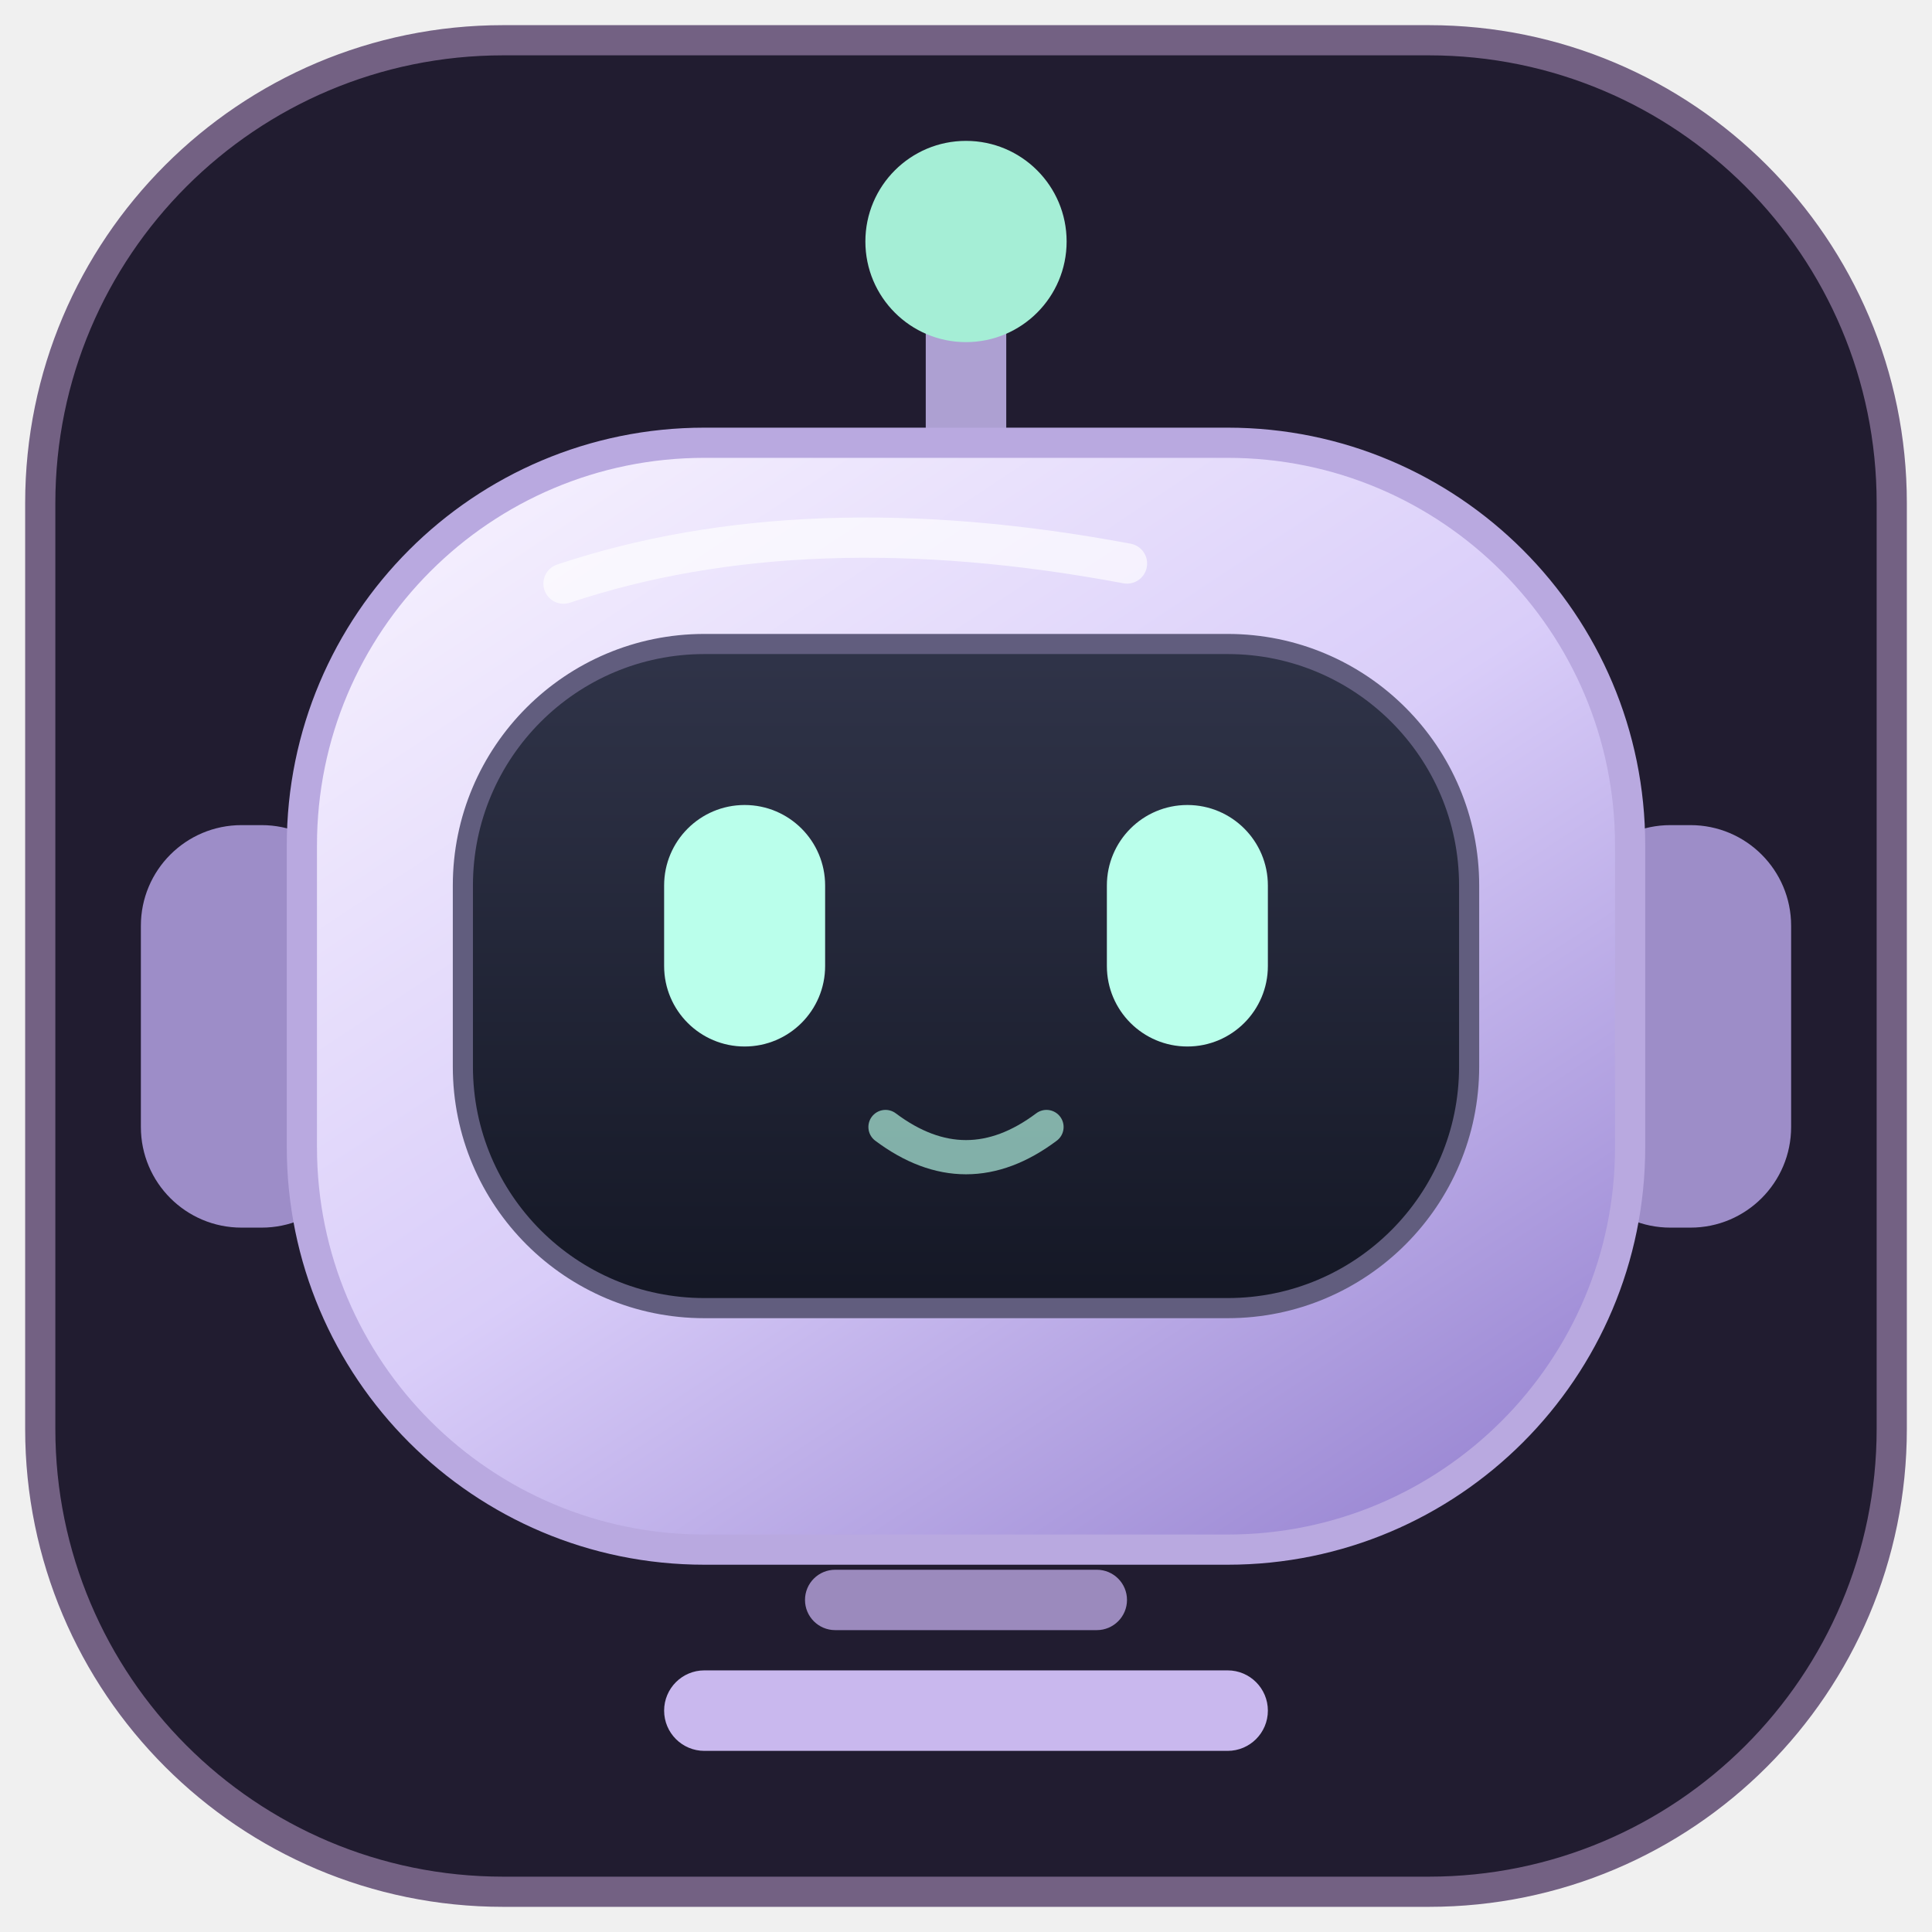
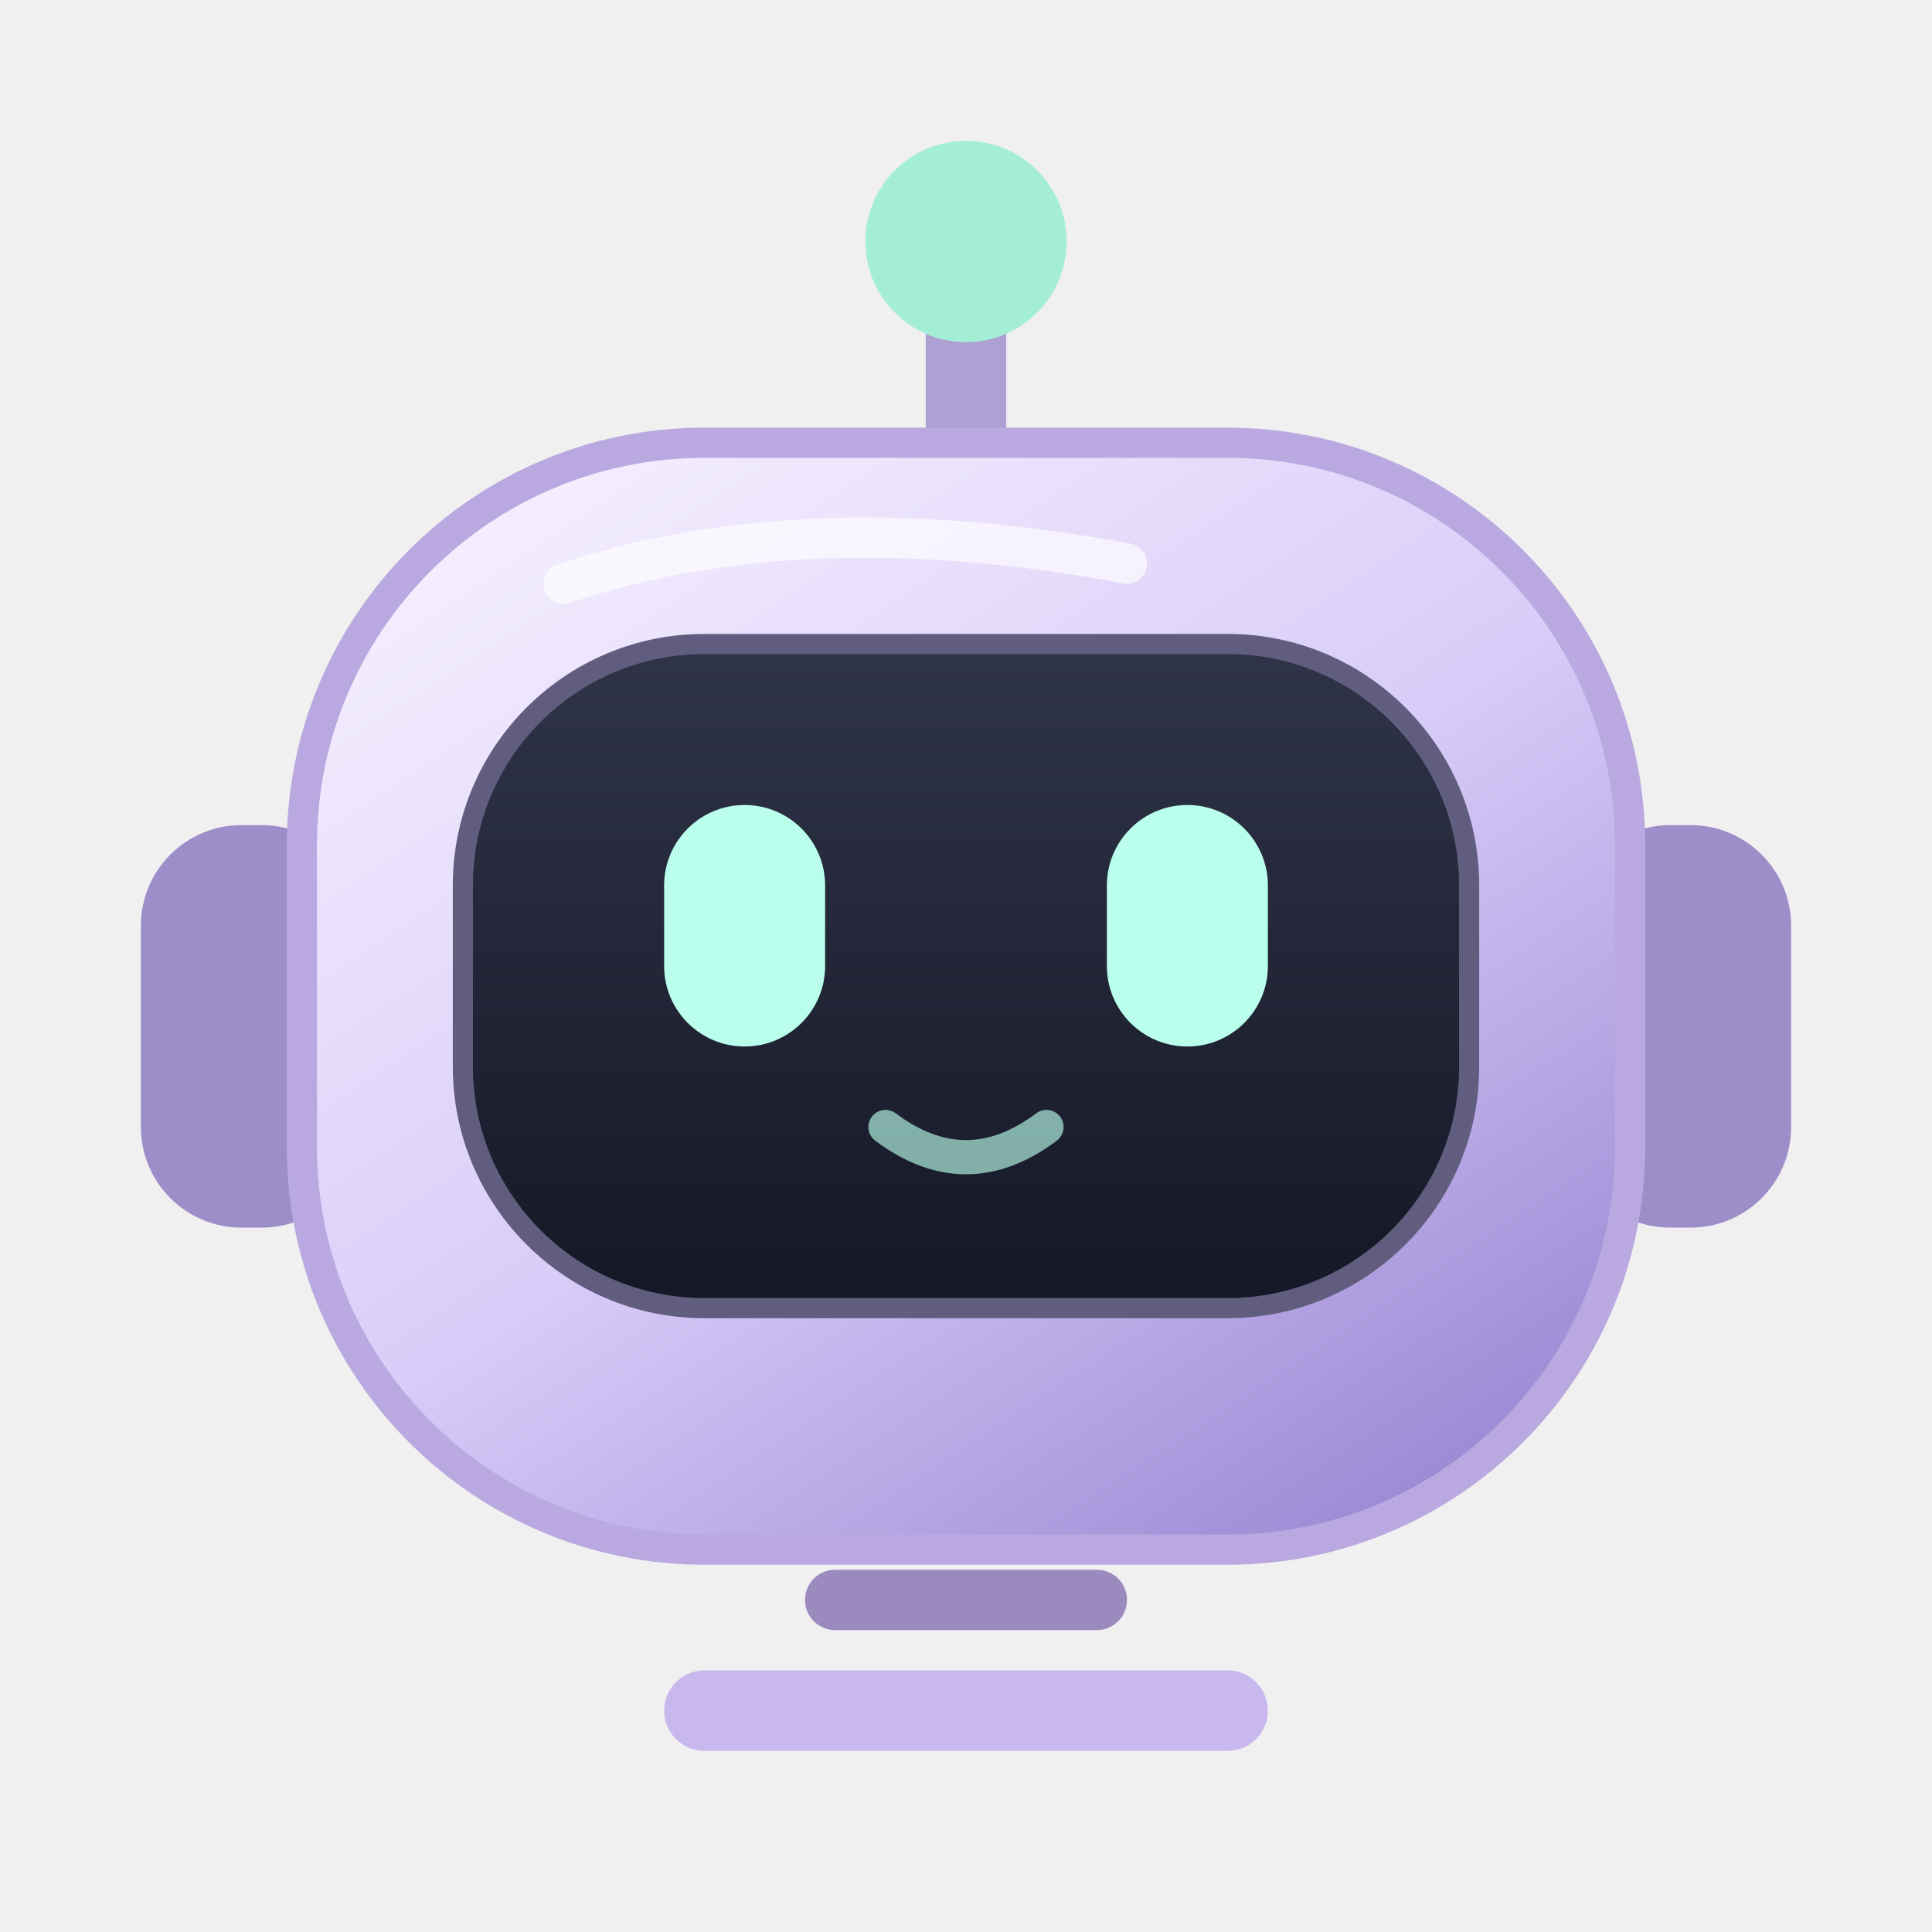
- <svg xmlns="http://www.w3.org/2000/svg" width="256" height="256" viewBox="0 0 96 96">
-   <rect x="2" y="2" width="92" height="92" rx="23" fill="#211c30" stroke="#736183" stroke-width="1.5" />
+ <svg xmlns="http://www.w3.org/2000/svg" viewBox="0 0 96 96">
  <defs>
    <linearGradient id="shell" x2=".8" y2="1">
      <stop stop-color="#faf6ff" />
      <stop offset=".55" stop-color="#d9cdf9" />
      <stop offset="1" stop-color="#9c89d4" />
    </linearGradient>
    <linearGradient id="glass" x2="0" y2="1">
      <stop stop-color="#303449" />
      <stop offset="1" stop-color="#141725" />
    </linearGradient>
  </defs>
  <path d="M48 24V16" stroke="#ada0d2" stroke-width="4" stroke-linecap="round" />
  <circle cx="48" cy="12" r="5" fill="#a5eed6" />
  <rect x="7" y="41" width="11" height="20" rx="5" fill="#9d8dc8" />
  <rect x="78" y="41" width="11" height="20" rx="5" fill="#9d8dc8" />
  <rect x="15" y="22" width="66" height="55" rx="20" fill="url(#shell)" stroke="#b9a9e0" stroke-width="1.5" />
  <path d="M28 29Q40 25 56 28" stroke="#fff" stroke-width="2" opacity=".65" fill="none" stroke-linecap="round" />
  <rect x="23" y="32" width="50" height="33" rx="12" fill="url(#glass)" stroke="#615d7e" />
  <g fill="#baffeb">
    <rect x="33" y="40" width="8" height="12" rx="4" />
    <rect x="55" y="40" width="8" height="12" rx="4" />
  </g>
  <path d="M44 56Q48 59 52 56" stroke="#baffeb" stroke-width="1.7" stroke-linecap="round" fill="none" opacity=".65" />
  <rect x="40" y="78" width="16" height="3" rx="1.5" fill="#9b8abd" />
  <rect x="33" y="83" width="30" height="4" rx="2" fill="#c9b8ee" />
</svg>
